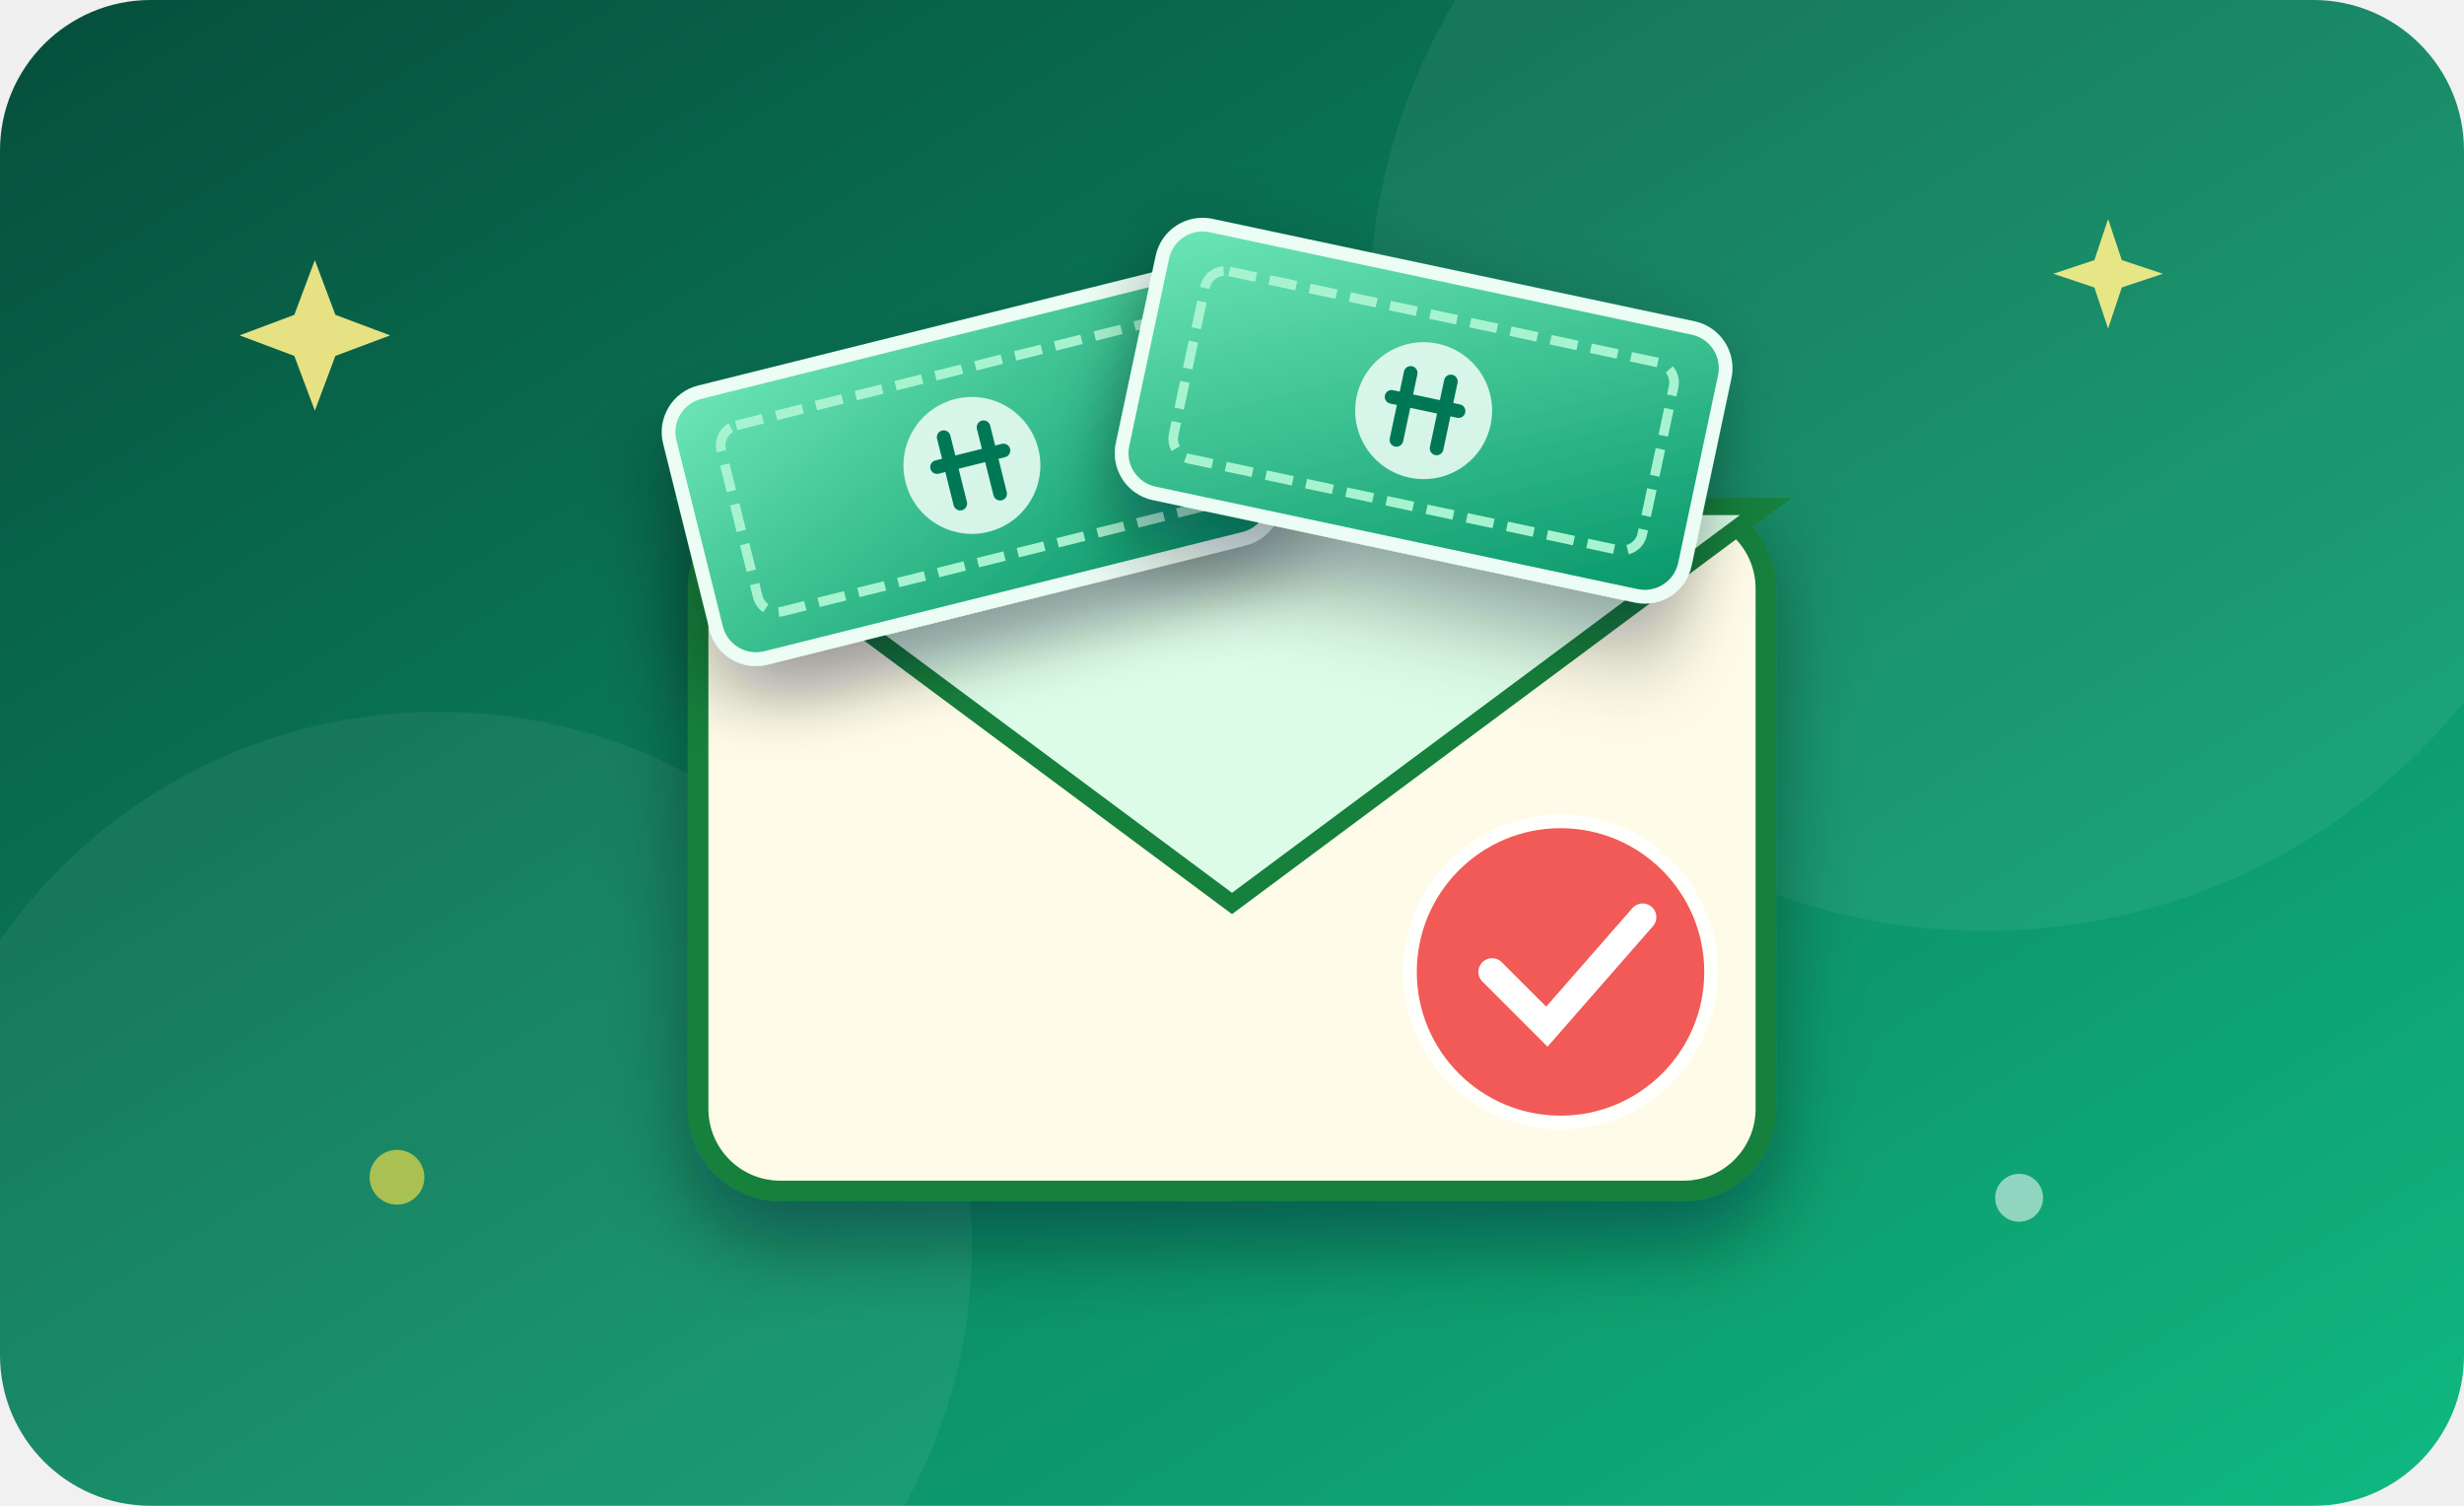
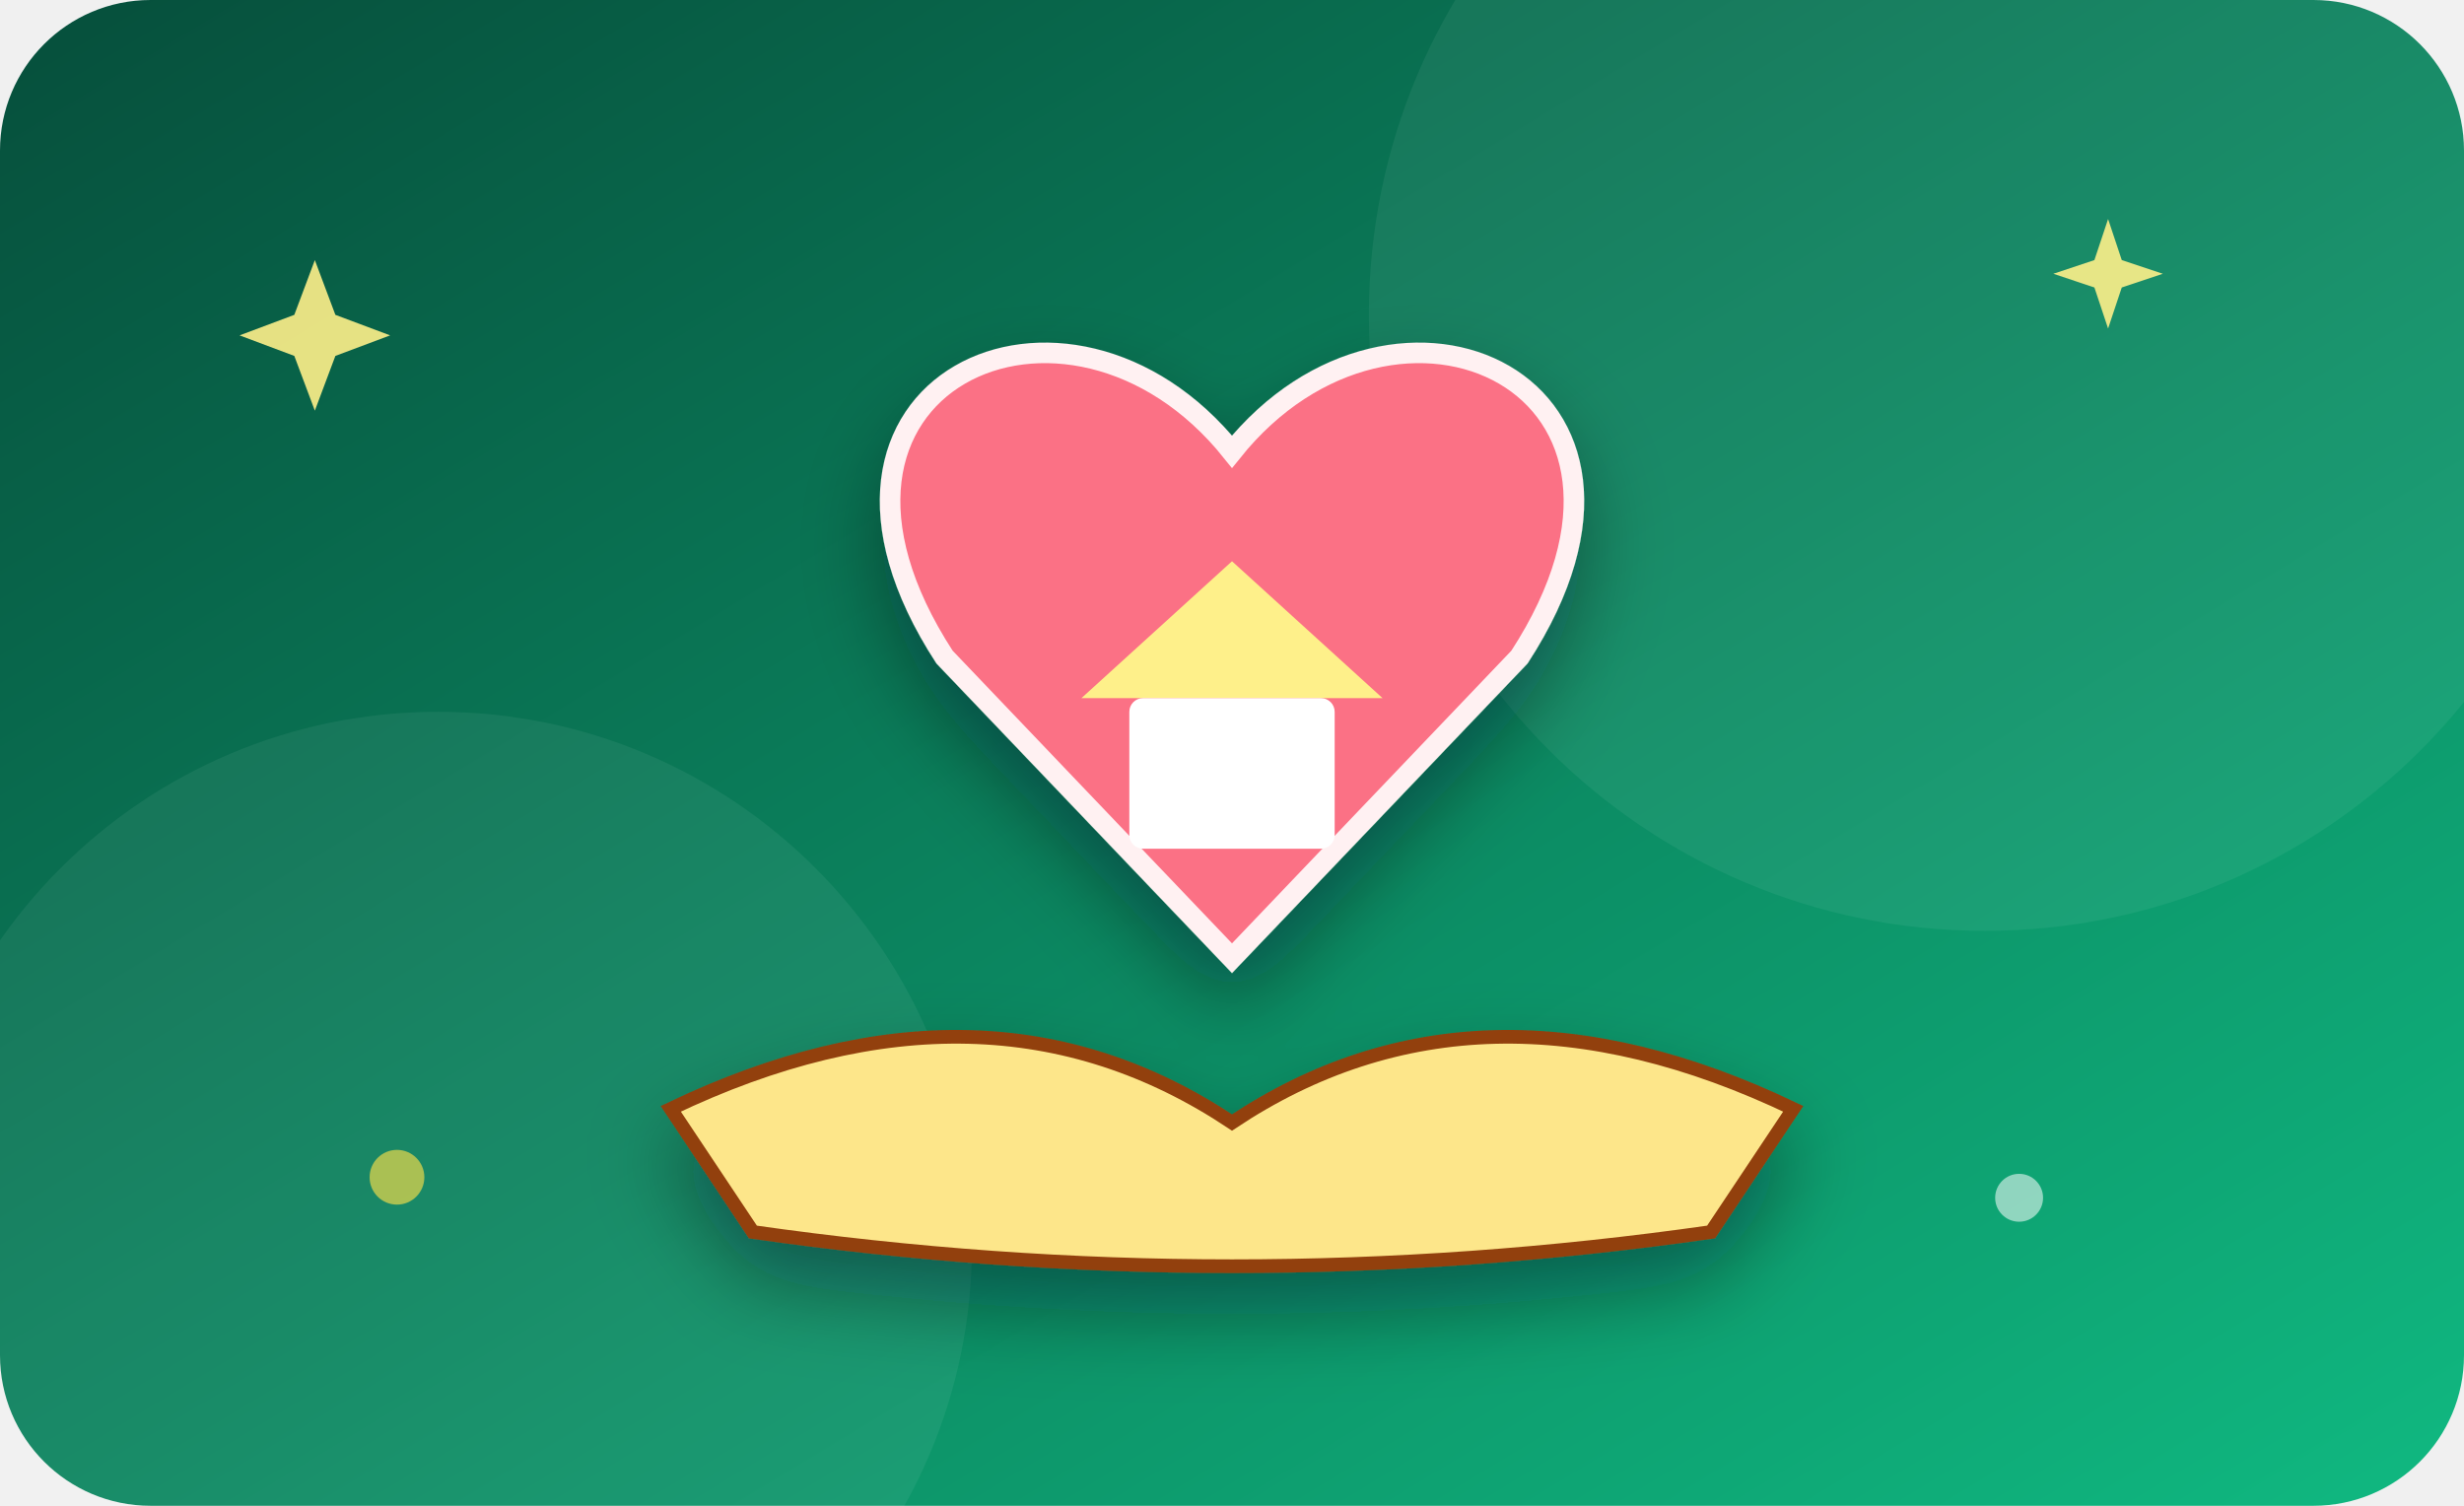
<svg xmlns="http://www.w3.org/2000/svg" viewBox="0 0 360 220" width="360" height="220">
  <defs>
    <filter id="sh" x="-20%" y="-20%" width="140%" height="140%">
      <feDropShadow dx="0" dy="6" stdDeviation="6" flood-color="#090D16" flood-opacity="0.38" />
    </filter>
    <linearGradient id="goldG" x1="0" y1="0" x2="1" y2="1">
      <stop offset="0%" stop-color="#FEF08A" />
      <stop offset="45%" stop-color="#F59E0B" />
      <stop offset="100%" stop-color="#B45309" />
    </linearGradient>
    <linearGradient id="cashG" x1="0" y1="0" x2="1" y2="1">
      <stop offset="0%" stop-color="#6EE7B7" />
      <stop offset="100%" stop-color="#059669" />
    </linearGradient>
    <linearGradient id="silverG" x1="0" y1="0" x2="0" y2="1">
      <stop offset="0%" stop-color="#F8FAFC" />
      <stop offset="55%" stop-color="#CBD5E1" />
      <stop offset="100%" stop-color="#64748B" />
    </linearGradient>
    <linearGradient id="redG" x1="0" y1="0" x2="1" y2="1">
      <stop offset="0%" stop-color="#FCA5A5" />
      <stop offset="50%" stop-color="#EF4444" />
      <stop offset="100%" stop-color="#991B1B" />
    </linearGradient>
    <linearGradient id="skyBlue" x1="0" y1="0" x2="1" y2="1">
      <stop offset="0%" stop-color="#1E3A8A" />
      <stop offset="100%" stop-color="#0EA5E9" />
    </linearGradient>
    <linearGradient id="warmDawn" x1="0" y1="0" x2="1" y2="1">
      <stop offset="0%" stop-color="#7C2D12" />
      <stop offset="100%" stop-color="#F97316" />
    </linearGradient>
    <linearGradient id="emeraldBg" x1="0" y1="0" x2="1" y2="1">
      <stop offset="0%" stop-color="#064E3B" />
      <stop offset="100%" stop-color="#10B981" />
    </linearGradient>
    <linearGradient id="violetBg" x1="0" y1="0" x2="1" y2="1">
      <stop offset="0%" stop-color="#3B0764" />
      <stop offset="100%" stop-color="#8B5CF6" />
    </linearGradient>
    <linearGradient id="stormBg" x1="0" y1="0" x2="1" y2="1">
      <stop offset="0%" stop-color="#0F172A" />
      <stop offset="100%" stop-color="#334155" />
    </linearGradient>
    <linearGradient id="crimsonBg" x1="0" y1="0" x2="1" y2="1">
      <stop offset="0%" stop-color="#450A0A" />
      <stop offset="100%" stop-color="#DC2626" />
    </linearGradient>
  </defs>
  <rect width="360" height="220" rx="22" fill="url(#emeraldBg)" />
  <circle cx="290" cy="46" r="90" fill="#FFFFFF" opacity="0.06" />
  <circle cx="64" cy="182" r="78" fill="#FFFFFF" opacity="0.06" />
  <g fill="#FEF08A" opacity="0.9">
    <path d="M46 38 L49 46 L57 49 L49 52 L46 60 L43 52 L35 49 L43 46 Z" />
    <path d="M308 32 L310 38 L316 40 L310 42 L308 48 L306 42 L300 40 L306 38 Z" />
    <circle cx="295" cy="175" r="3.5" fill="#FFFFFF" opacity="0.6" />
    <circle cx="58" cy="172" r="4" fill="#FDE047" opacity="0.7" />
  </g>
-   <g transform="translate(180,118)" filter="url(#sh)">
-     <rect x="-78" y="-44" width="156" height="100" rx="12" fill="#FEFCE8" stroke="#15803D" stroke-width="3" />
-     <polygon points="-78,-44 0,14 78,-44" fill="#DCFCE7" stroke="#15803D" stroke-width="2.5" />
-     <circle cx="48" cy="24" r="22" fill="#EF4444" opacity="0.88" stroke="#FFF" stroke-width="2" />
-     <path d="M38 24 L46 32 L60 16" fill="none" stroke="#FFF" stroke-width="4" stroke-linecap="round" />
-   </g>
-   <g transform="translate(142,68) rotate(-14)" filter="url(#sh)">
-     <rect x="-42" y="-20" width="84" height="40" rx="6" fill="url(#cashG)" stroke="#ECFDF5" stroke-width="2" />
-     <rect x="-35" y="-14" width="70" height="28" rx="3" fill="none" stroke="#A7F3D0" stroke-width="1.4" stroke-dasharray="4 2" />
-     <circle cx="0" cy="0" r="10" fill="#ECFDF5" opacity="0.88" />
-     <path d="M-3 -5 V5 M3 -5 V5 M-5 -1 H5" stroke="#047857" stroke-width="2" stroke-linecap="round" />
-   </g>
-   <g transform="translate(208,60) rotate(12)" filter="url(#sh)">
-     <rect x="-42" y="-20" width="84" height="40" rx="6" fill="url(#cashG)" stroke="#ECFDF5" stroke-width="2" />
-     <rect x="-35" y="-14" width="70" height="28" rx="3" fill="none" stroke="#A7F3D0" stroke-width="1.4" stroke-dasharray="4 2" />
-     <circle cx="0" cy="0" r="10" fill="#ECFDF5" opacity="0.88" />
-     <path d="M-3 -5 V5 M3 -5 V5 M-5 -1 H5" stroke="#047857" stroke-width="2" stroke-linecap="round" />
+   <g transform="translate(180,108)" filter="url(#sh)">
+     <path d="M0 -42 C-24 -72 -68 -52 -42 -12 L0 32 L42 -12 C68 -52 24 -72 0 -42 Z" fill="#FB7185" stroke="#FFF1F2" stroke-width="3" />
+     <polygon points="-22,-6 0,-26 22,-6" fill="#FEF08A" />
+     <rect x="-15" y="-6" width="30" height="22" rx="2" fill="#FFFFFF" />
+     <path d="M-82 54 Q-36 32 0 56 Q36 32 82 54 L70 72 Q0 82 -70 72 Z" fill="#FDE68A" stroke="#92400E" stroke-width="2" />
  </g>
</svg>
